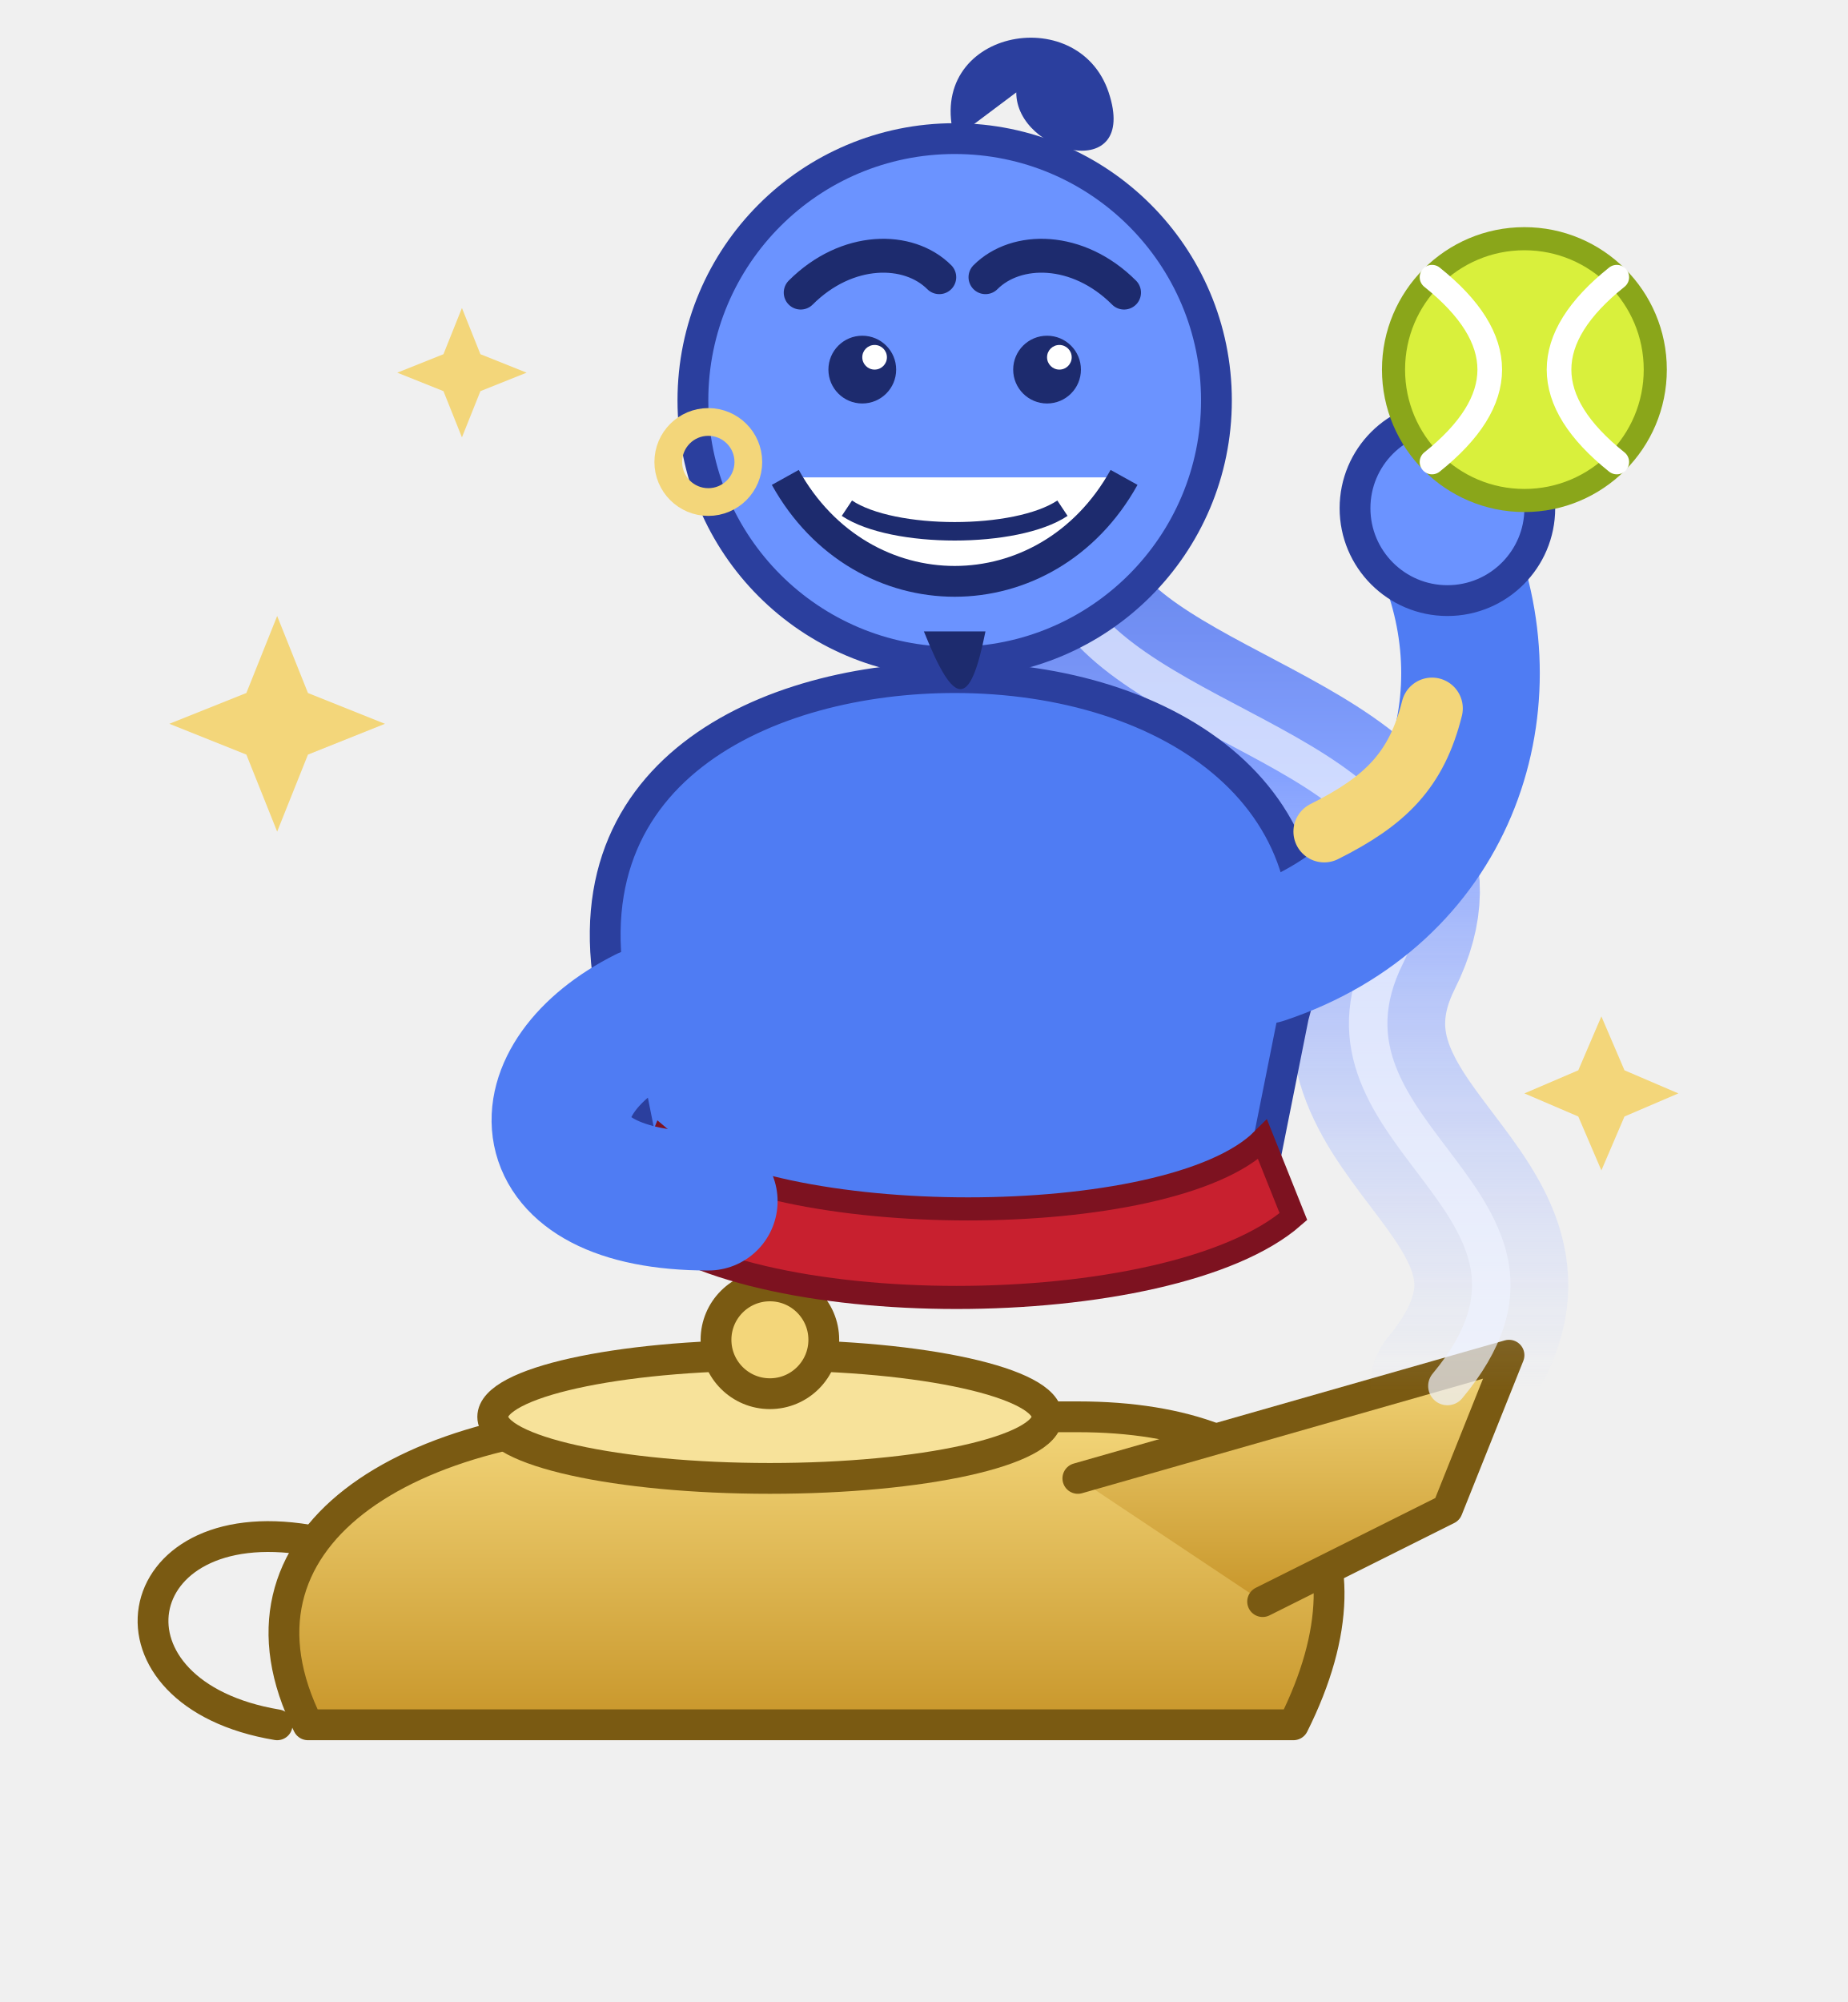
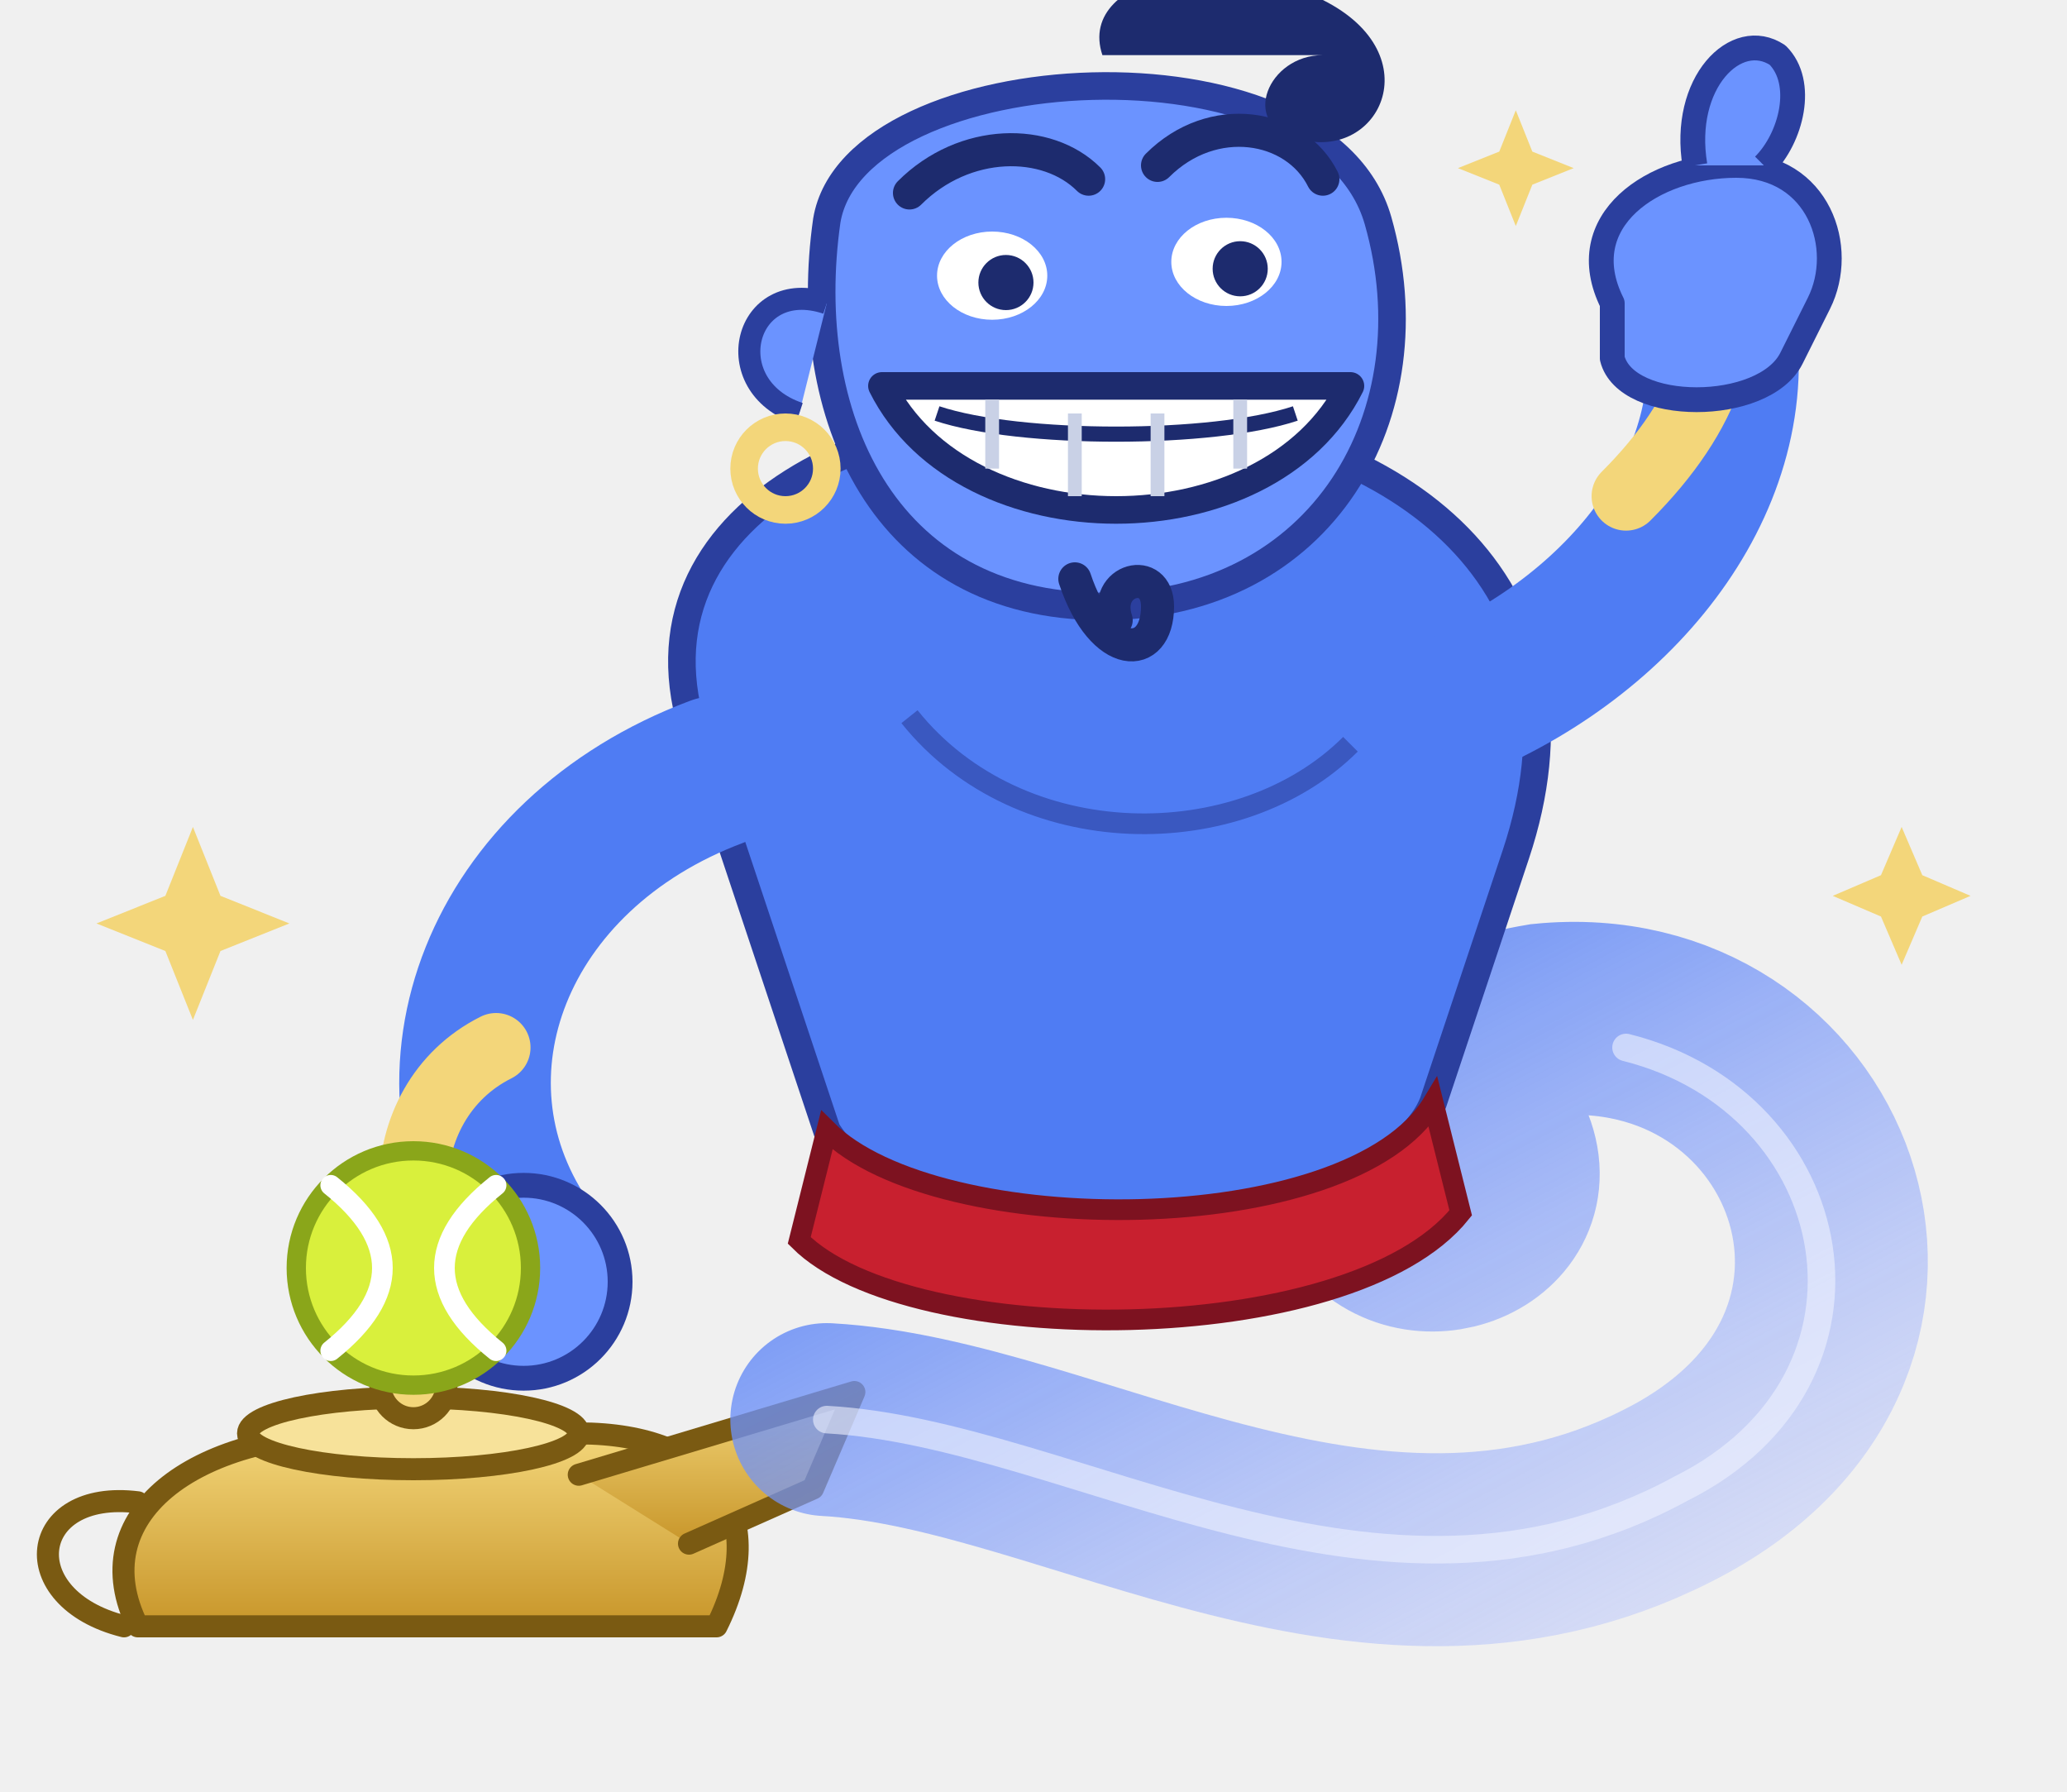
- <svg xmlns="http://www.w3.org/2000/svg" viewBox="0 0 120 130" width="240" height="260">
+ <svg xmlns="http://www.w3.org/2000/svg" viewBox="0 0 150 130" width="300" height="260">
  <defs>
-     <linearGradient id="gsmoke" x1="0" y1="1" x2="0" y2="0">
-       <stop offset="0" stop-color="#b7c6ff" stop-opacity=".0" />
-       <stop offset=".55" stop-color="#7f9dff" />
-       <stop offset="1" stop-color="#3d5fd6" />
+     <linearGradient id="gtail" x1="0" y1="0" x2="1" y2="1">
+       <stop offset="0" stop-color="#4f7cf3" />
+       <stop offset="1" stop-color="#a9b9ff" stop-opacity=".35" />
    </linearGradient>
    <linearGradient id="glamp" x1="0" y1="0" x2="0" y2="1">
      <stop offset="0" stop-color="#f3d67a" />
      <stop offset="1" stop-color="#c8962a" />
    </linearGradient>
  </defs>
-   <g stroke="#7a5a12" stroke-width="2" stroke-linejoin="round" stroke-linecap="round">
-     <path d="M20 112 C14 100, 26 92, 44 92 L70 92 C84 92, 90 100, 84 112 Z" fill="url(#glamp)" />
-     <path d="M70 96 L98 88 L94 98 L82 104" fill="url(#glamp)" />
-     <path d="M20 100 C8 98, 6 110, 18 112" fill="none" />
-     <ellipse cx="50" cy="92" rx="18" ry="4" fill="#f7e29a" />
-     <circle cx="50" cy="87" r="3.5" fill="#f3d67a" />
+   <g stroke="#7a5a12" stroke-width="1.6" stroke-linejoin="round" stroke-linecap="round">
+     <path d="M10 118 C6 110, 14 104, 26 104 L42 104 C52 104, 56 110, 52 118 Z" fill="url(#glamp)" />
+     <path d="M42 107 L62 101 L59 108 L50 112" fill="url(#glamp)" />
+     <path d="M10 109 C2 108, 1 116, 9 118" fill="none" />
+     <ellipse cx="30" cy="104" rx="12" ry="2.6" fill="#f7e29a" />
+     <circle cx="30" cy="100.5" r="2.4" fill="#f3d67a" />
  </g>
-   <path d="M94 90 C104 78, 84 74, 90 62 C96 50, 76 48, 70 40 C64 32, 74 24, 68 18" fill="none" stroke="url(#gsmoke)" stroke-width="10" stroke-linecap="round" opacity=".95" />
-   <path d="M94 90 C104 78, 84 74, 90 62 C96 50, 76 48, 70 40" fill="none" stroke="#eef2ff" stroke-width="2.5" stroke-linecap="round" opacity=".7" />
-   <path d="M40 66 C36 50, 50 44, 62 44 C76 44, 88 52, 84 66 L82 76 C78 84, 46 84, 42 76 Z" fill="#4f7cf3" stroke="#2b3f9e" stroke-width="2" />
-   <path d="M43 74 C50 80, 76 80, 82 74 L84 79 C76 86, 48 86, 41 79 Z" fill="#c8202f" stroke="#7d1220" stroke-width="1.5" />
-   <path d="M42 66 C34 70, 34 78, 46 78" fill="none" stroke="#4f7cf3" stroke-width="9" stroke-linecap="round" />
-   <path d="M82 62 C94 58, 98 46, 94 36" fill="none" stroke="#4f7cf3" stroke-width="9" stroke-linecap="round" />
-   <circle cx="94" cy="33" r="6" fill="#6b93ff" stroke="#2b3f9e" stroke-width="2" />
-   <path d="M86 54 C90 52, 92 50, 93 46" fill="none" stroke="#f3d67a" stroke-width="4" stroke-linecap="round" />
-   <circle cx="99" cy="24" r="8.5" fill="#d9f03c" stroke="#8aa61a" stroke-width="1.5" />
-   <path d="M93 18 C98 22, 98 26, 93 30 M105 18 C100 22, 100 26, 105 30" fill="none" stroke="#fff" stroke-width="1.6" stroke-linecap="round" />
-   <circle cx="62" cy="26" r="17" fill="#6b93ff" stroke="#2b3f9e" stroke-width="2" />
-   <path d="M62 9 C60 2, 70 0, 72 6 C74 12, 66 10, 66 6" fill="#2b3f9e" />
-   <circle cx="46" cy="30" r="2.6" fill="none" stroke="#f3d67a" stroke-width="1.8" />
-   <path d="M52 19 C55 16, 59 16, 61 18 M64 18 C66 16, 70 16, 73 19" fill="none" stroke="#1d2b6e" stroke-width="2.2" stroke-linecap="round" />
-   <circle cx="56" cy="24" r="2.2" fill="#1d2b6e" />
-   <circle cx="68" cy="24" r="2.2" fill="#1d2b6e" />
-   <circle cx="56.8" cy="23.2" r=".8" fill="#fff" />
-   <circle cx="68.8" cy="23.2" r=".8" fill="#fff" />
-   <path d="M51 31 C56 40, 68 40, 73 31" fill="#fff" stroke="#1d2b6e" stroke-width="2" stroke-linejoin="round" />
-   <path d="M55 33 C58 35, 66 35, 69 33" fill="none" stroke="#1d2b6e" stroke-width="1.2" />
-   <path d="M60 41 C62 46, 63 46, 64 41" fill="#1d2b6e" />
+   <path d="M60 103 C78 104, 100 120, 122 108 C142 97, 132 72, 112 74 C100 76, 96 84, 100 88 C104 92, 112 88, 108 82" fill="none" stroke="url(#gtail)" stroke-width="14" stroke-linecap="round" />
+   <path d="M60 103 C78 104, 100 120, 122 108 C138 100, 134 80, 118 76" fill="none" stroke="#eef2ff" stroke-width="2" stroke-linecap="round" opacity=".6" />
+   <path d="M50 52 C46 36, 66 28, 84 30 C104 32, 116 44, 110 62 L104 80 C100 90, 66 92, 60 82 Z" fill="#4f7cf3" stroke="#2b3f9e" stroke-width="2" />
+   <path d="M66 52 C74 62, 90 62, 98 54" fill="none" stroke="#2b3f9e" stroke-width="1.5" opacity=".6" />
+   <path d="M60 82 C68 90, 98 90, 104 80 L106 88 C98 98, 66 98, 58 90 Z" fill="#c8202f" stroke="#7d1220" stroke-width="1.5" />
+   <path d="M52 56 C36 62, 30 78, 38 90" fill="none" stroke="#4f7cf3" stroke-width="11" stroke-linecap="round" />
+   <path d="M36 76 C32 78, 30 82, 30 86" fill="none" stroke="#f3d67a" stroke-width="5" stroke-linecap="round" />
+   <circle cx="38" cy="93" r="7" fill="#6b93ff" stroke="#2b3f9e" stroke-width="1.8" />
+   <circle cx="30" cy="92" r="8.5" fill="#d9f03c" stroke="#8aa61a" stroke-width="1.4" />
+   <path d="M24 86 C29 90, 29 94, 24 98 M36 86 C31 90, 31 94, 36 98" fill="none" stroke="#fff" stroke-width="1.5" stroke-linecap="round" />
+   <path d="M108 50 C120 44, 128 32, 124 20" fill="none" stroke="#4f7cf3" stroke-width="11" stroke-linecap="round" />
+   <path d="M118 36 C121 33, 123 30, 124 27" fill="none" stroke="#f3d67a" stroke-width="5" stroke-linecap="round" />
+   <g stroke="#2b3f9e" stroke-width="1.8" stroke-linejoin="round" fill="#6b93ff">
+     <path d="M117 22 C114 16, 120 12, 126 12 C132 12, 134 18, 132 22 L130 26 C128 30, 118 30, 117 26 Z" />
+     <path d="M123 12 C122 6, 126 2, 129 4 C131 6, 130 10, 128 12" />
+   </g>
+   <path d="M60 16 C62 4, 96 2, 100 16 C104 30, 96 44, 80 44 C64 44, 58 30, 60 16 Z" fill="#6b93ff" stroke="#2b3f9e" stroke-width="2" />
+   <path d="M80 4 C78 -2, 90 -4, 96 0 C104 4, 100 12, 94 10 C90 9, 92 4, 96 4" fill="#1d2b6e" />
+   <path d="M60 22 C54 20, 52 28, 58 30" fill="#6b93ff" stroke="#2b3f9e" stroke-width="1.6" />
+   <circle cx="57" cy="34" r="3" fill="none" stroke="#f3d67a" stroke-width="2" />
+   <path d="M66 14 C70 10, 76 10, 79 13" fill="none" stroke="#1d2b6e" stroke-width="2.4" stroke-linecap="round" />
+   <path d="M84 12 C88 8, 94 9, 96 13" fill="none" stroke="#1d2b6e" stroke-width="2.4" stroke-linecap="round" />
+   <ellipse cx="72" cy="20" rx="4" ry="3.2" fill="#fff" />
+   <ellipse cx="89" cy="19" rx="4" ry="3.2" fill="#fff" />
+   <circle cx="73" cy="20.5" r="2" fill="#1d2b6e" />
+   <circle cx="90" cy="19.5" r="2" fill="#1d2b6e" />
+   <path d="M64 28 C70 40, 92 40, 98 28 Z" fill="#fff" stroke="#1d2b6e" stroke-width="2" stroke-linejoin="round" />
+   <path d="M68 30 C74 32, 88 32, 94 30" fill="none" stroke="#1d2b6e" stroke-width="1.1" />
+   <path d="M72 29 L72 34 M78 30 L78 36 M84 30 L84 36 M90 29 L90 34" stroke="#c9d1e6" stroke-width="1" />
+   <path d="M78 42 C80 48, 84 48, 84 44 C84 41, 80 42, 81 45" fill="none" stroke="#1d2b6e" stroke-width="2.4" stroke-linecap="round" />
  <g fill="#f3d67a">
-     <path d="M18 40 l2 5 5 2 -5 2 -2 5 -2 -5 -5 -2 5 -2z" />
-     <path d="M104 66 l1.5 3.5 3.5 1.5 -3.5 1.5 -1.5 3.5 -1.5 -3.5 -3.5 -1.5 3.5 -1.5z" />
-     <path d="M30 20 l1.2 3 3 1.2 -3 1.2 -1.2 3 -1.2 -3 -3 -1.2 3 -1.2z" />
+     <path d="M14 60 l2 5 5 2 -5 2 -2 5 -2 -5 -5 -2 5 -2z" />
+     <path d="M138 60 l1.5 3.5 3.5 1.5 -3.5 1.5 -1.5 3.5 -1.5 -3.5 -3.5 -1.5 3.5 -1.5z" />
+     <path d="M110 8 l1.2 3 3 1.2 -3 1.2 -1.2 3 -1.2 -3 -3 -1.2 3 -1.2z" />
  </g>
</svg>
